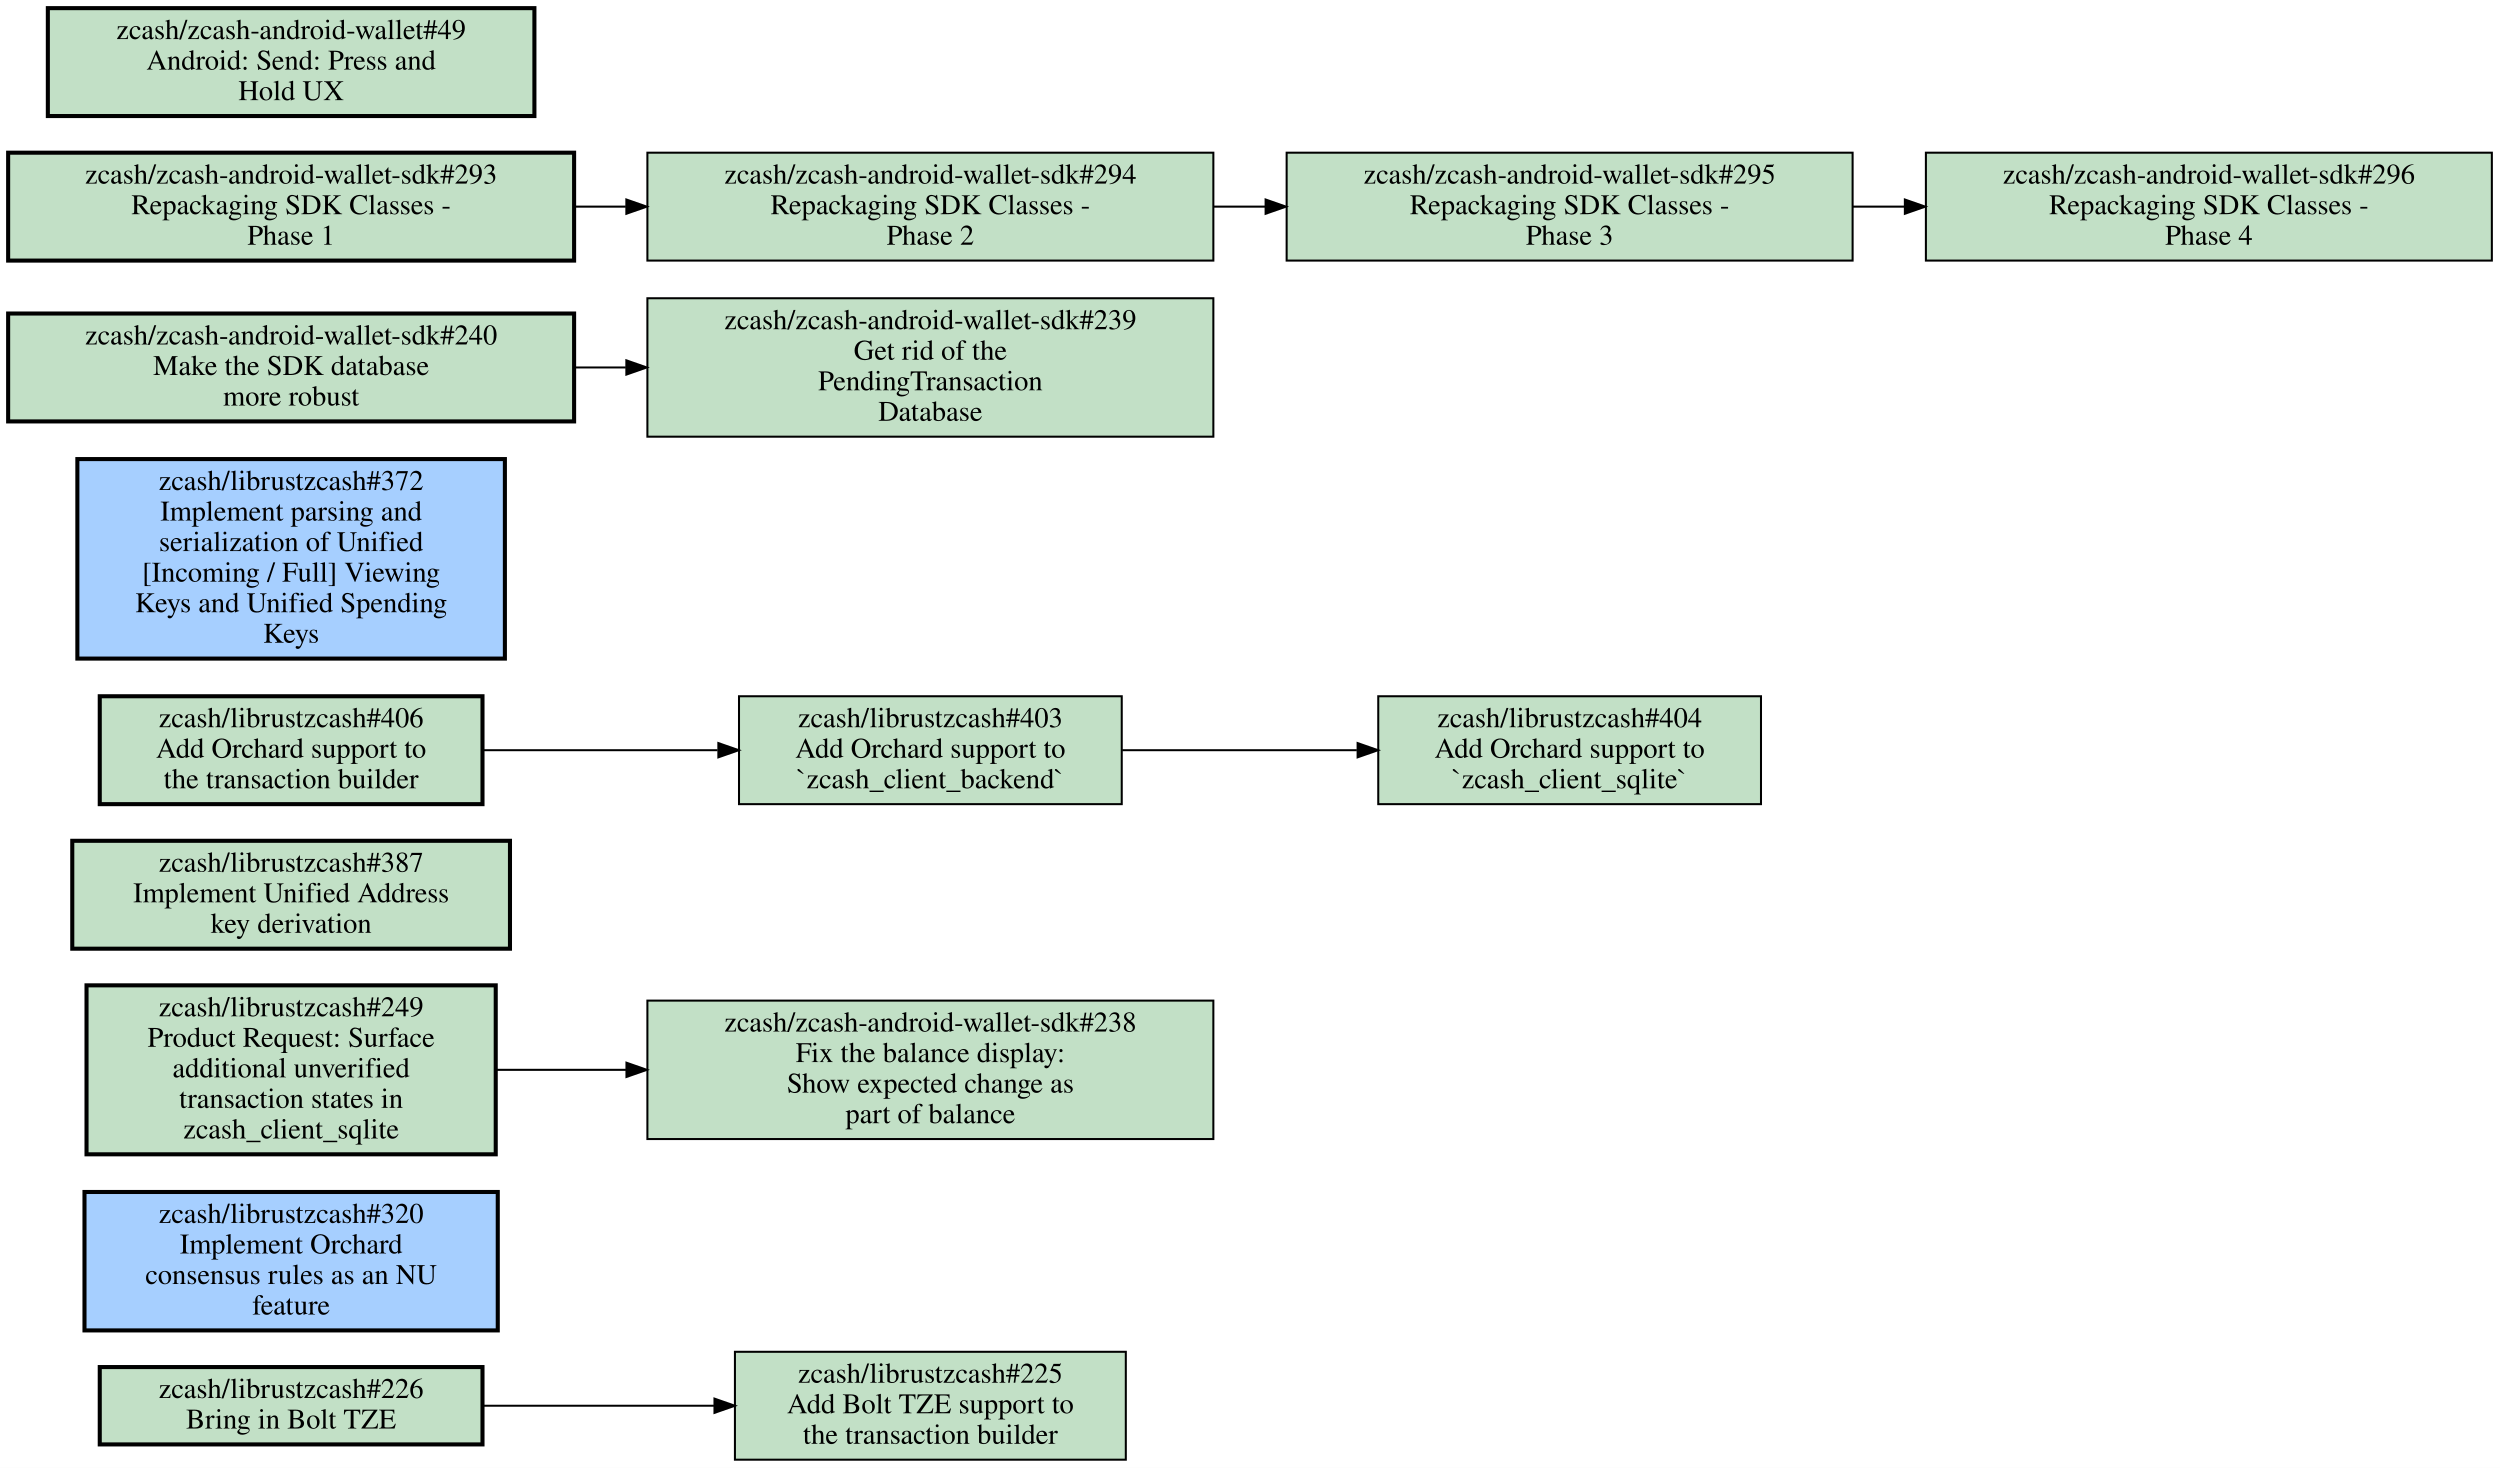
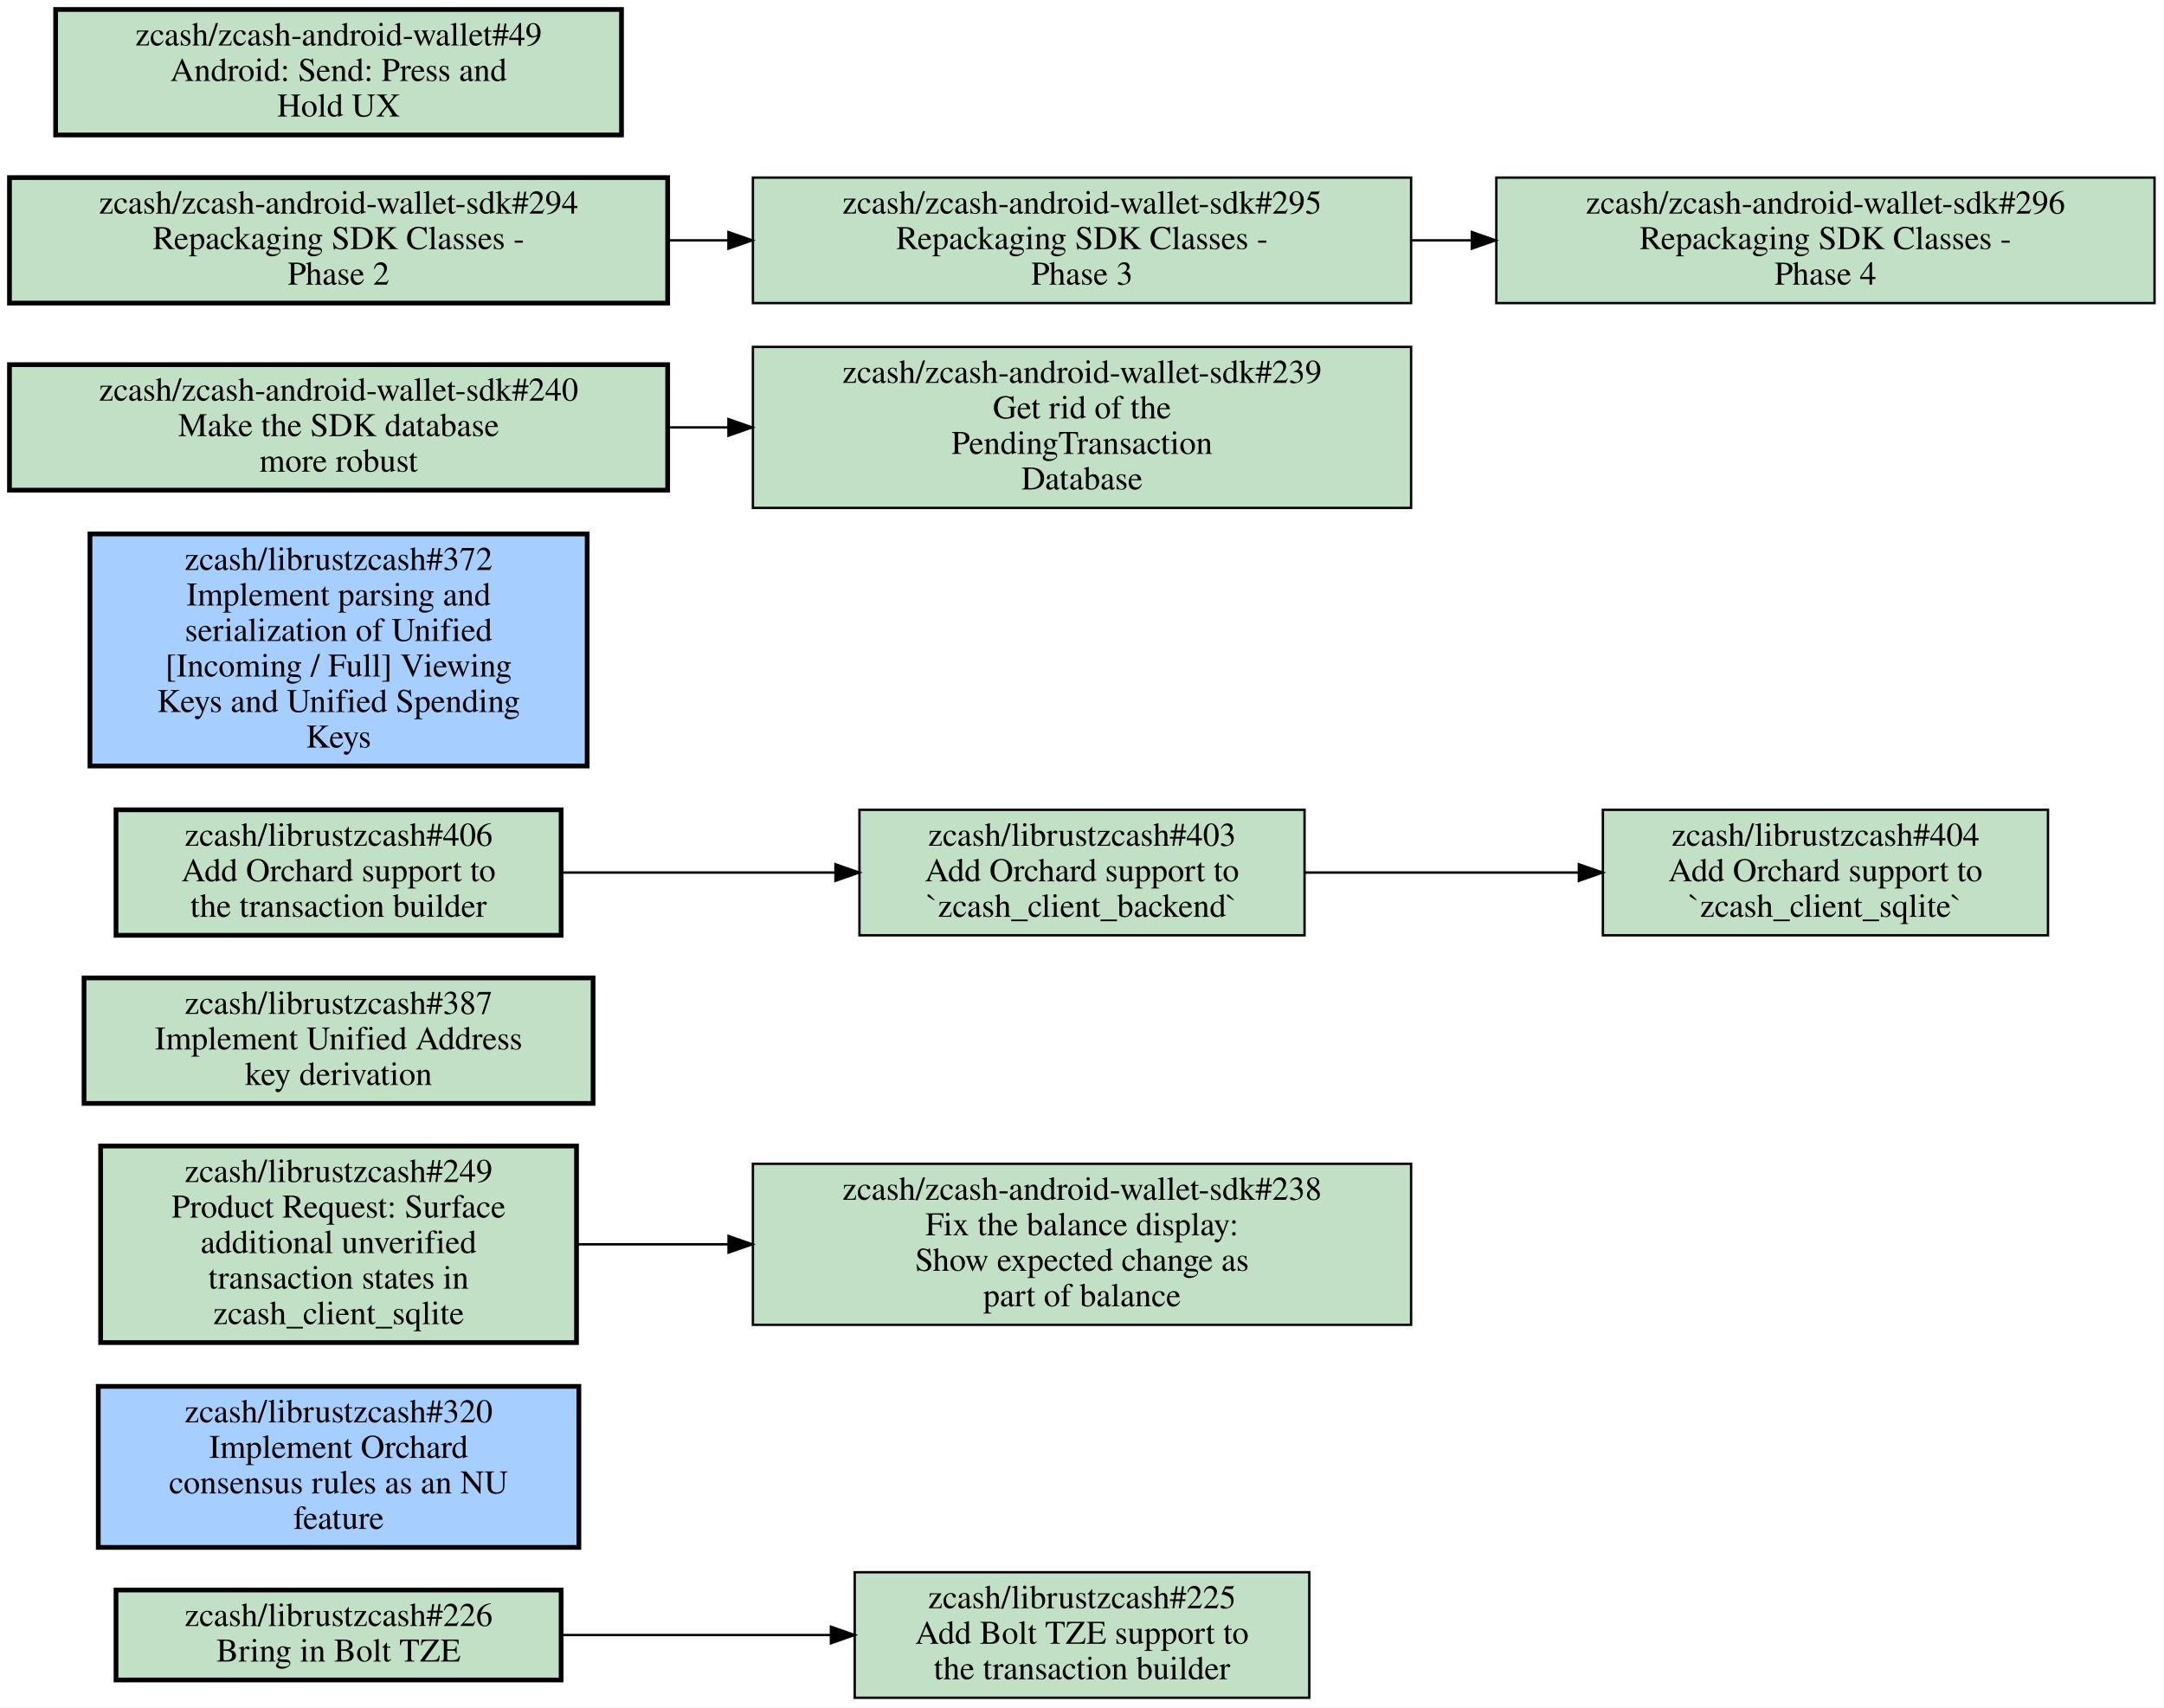
- <svg xmlns="http://www.w3.org/2000/svg" xmlns:xlink="http://www.w3.org/1999/xlink" width="1228pt" height="721pt" viewBox="0.00 0.00 1228.00 721.00">
+ <svg xmlns="http://www.w3.org/2000/svg" xmlns:xlink="http://www.w3.org/1999/xlink" width="914pt" height="721pt" viewBox="0.00 0.00 914.00 721.00">
  <g id="graph0" class="graph" transform="scale(1 1) rotate(0) translate(4 717)">
-     <polygon fill="#ffffff" stroke="transparent" points="-4,4 -4,-717 1224,-717 1224,4 -4,4" />
+     <polygon fill="#ffffff" stroke="transparent" points="-4,4 -4,-717 910,-717 910,4 -4,4" />
    <g id="node1" class="node">
      <g id="a_node1">
        <a xlink:href="https://github.com/zcash/librustzcash/issues/226" xlink:title="zcash/librustzcash#226&#10;Bring in Bolt TZE" target="_blank">
          <polygon fill="#c2e0c6" stroke="#000000" stroke-width="2" points="233,-45.5 45,-45.5 45,-7.5 233,-7.5 233,-45.5" />
          <text text-anchor="middle" x="139" y="-30.3" font-family="Times,serif" font-size="14.00" fill="#000000">zcash/librustzcash#226</text>
          <text text-anchor="middle" x="139" y="-15.3" font-family="Times,serif" font-size="14.00" fill="#000000">Bring in Bolt TZE</text>
        </a>
      </g>
    </g>
    <g id="node2" class="node">
      <g id="a_node2">
        <a xlink:href="https://github.com/zcash/librustzcash/issues/225" xlink:title="zcash/librustzcash#225&#10;Add Bolt TZE support to&#10;the transaction builder" target="_blank">
          <polygon fill="#c2e0c6" stroke="#000000" points="549,-53 357,-53 357,0 549,0 549,-53" />
          <text text-anchor="middle" x="453" y="-37.8" font-family="Times,serif" font-size="14.00" fill="#000000">zcash/librustzcash#225</text>
          <text text-anchor="middle" x="453" y="-22.8" font-family="Times,serif" font-size="14.00" fill="#000000">Add Bolt TZE support to</text>
          <text text-anchor="middle" x="453" y="-7.8" font-family="Times,serif" font-size="14.00" fill="#000000">the transaction builder</text>
        </a>
      </g>
    </g>
    <g id="edge1" class="edge">
      <path fill="none" stroke="#000000" d="M233.21,-26.5C268.96,-26.5 309.91,-26.5 346.7,-26.5" />
      <polygon fill="#000000" stroke="#000000" points="346.95,-30 356.95,-26.5 346.95,-23 346.95,-30" />
    </g>
    <g id="node3" class="node">
      <g id="a_node3">
        <a xlink:href="https://github.com/zcash/librustzcash/issues/320" xlink:title="zcash/librustzcash#320&#10;Implement Orchard&#10;consensus rules as an NU&#10;feature" target="_blank">
          <polygon fill="#a6cfff" stroke="#000000" stroke-width="2" points="240.5,-131.5 37.5,-131.5 37.5,-63.5 240.5,-63.5 240.5,-131.5" />
          <text text-anchor="middle" x="139" y="-116.3" font-family="Times,serif" font-size="14.00" fill="#000000">zcash/librustzcash#320</text>
          <text text-anchor="middle" x="139" y="-101.3" font-family="Times,serif" font-size="14.00" fill="#000000">Implement Orchard</text>
          <text text-anchor="middle" x="139" y="-86.3" font-family="Times,serif" font-size="14.00" fill="#000000">consensus rules as an NU</text>
          <text text-anchor="middle" x="139" y="-71.3" font-family="Times,serif" font-size="14.00" fill="#000000">feature</text>
        </a>
      </g>
    </g>
    <g id="node4" class="node">
      <g id="a_node4">
        <a xlink:href="https://github.com/zcash/librustzcash/issues/249" xlink:title="zcash/librustzcash#249&#10;Product Request: Surface&#10;additional unverified&#10;transaction states in&#10;zcash_client_sqlite" target="_blank">
          <polygon fill="#c2e0c6" stroke="#000000" stroke-width="2" points="239.5,-233 38.5,-233 38.5,-150 239.5,-150 239.5,-233" />
          <text text-anchor="middle" x="139" y="-217.8" font-family="Times,serif" font-size="14.00" fill="#000000">zcash/librustzcash#249</text>
          <text text-anchor="middle" x="139" y="-202.8" font-family="Times,serif" font-size="14.00" fill="#000000">Product Request: Surface</text>
          <text text-anchor="middle" x="139" y="-187.8" font-family="Times,serif" font-size="14.00" fill="#000000">additional unverified</text>
          <text text-anchor="middle" x="139" y="-172.8" font-family="Times,serif" font-size="14.00" fill="#000000">transaction states in</text>
          <text text-anchor="middle" x="139" y="-157.8" font-family="Times,serif" font-size="14.00" fill="#000000">zcash_client_sqlite</text>
        </a>
      </g>
    </g>
    <g id="node5" class="node">
      <g id="a_node5">
        <a xlink:href="https://github.com/zcash/zcash-android-wallet-sdk/issues/238" xlink:title="zcash/zcash-android-wallet-sdk#238&#10;Fix the balance display:&#10;Show expected change as&#10;part of balance" target="_blank">
          <polygon fill="#c2e0c6" stroke="#000000" points="592,-225.5 314,-225.5 314,-157.5 592,-157.5 592,-225.5" />
          <text text-anchor="middle" x="453" y="-210.3" font-family="Times,serif" font-size="14.00" fill="#000000">zcash/zcash-android-wallet-sdk#238</text>
          <text text-anchor="middle" x="453" y="-195.3" font-family="Times,serif" font-size="14.00" fill="#000000">Fix the balance display:</text>
          <text text-anchor="middle" x="453" y="-180.3" font-family="Times,serif" font-size="14.00" fill="#000000">Show expected change as</text>
          <text text-anchor="middle" x="453" y="-165.3" font-family="Times,serif" font-size="14.00" fill="#000000">part of balance</text>
        </a>
      </g>
    </g>
    <g id="edge2" class="edge">
      <path fill="none" stroke="#000000" d="M239.65,-191.5C260.01,-191.5 281.83,-191.5 303.47,-191.5" />
      <polygon fill="#000000" stroke="#000000" points="303.72,-195 313.72,-191.5 303.72,-188 303.72,-195" />
    </g>
    <g id="node6" class="node">
      <g id="a_node6">
        <a xlink:href="https://github.com/zcash/librustzcash/issues/387" xlink:title="zcash/librustzcash#387&#10;Implement Unified Address&#10;key derivation" target="_blank">
          <polygon fill="#c2e0c6" stroke="#000000" stroke-width="2" points="246.5,-304 31.5,-304 31.5,-251 246.5,-251 246.5,-304" />
          <text text-anchor="middle" x="139" y="-288.8" font-family="Times,serif" font-size="14.00" fill="#000000">zcash/librustzcash#387</text>
          <text text-anchor="middle" x="139" y="-273.8" font-family="Times,serif" font-size="14.00" fill="#000000">Implement Unified Address</text>
          <text text-anchor="middle" x="139" y="-258.8" font-family="Times,serif" font-size="14.00" fill="#000000">key derivation</text>
        </a>
      </g>
    </g>
    <g id="node7" class="node">
      <g id="a_node7">
        <a xlink:href="https://github.com/zcash/librustzcash/issues/403" xlink:title="zcash/librustzcash#403&#10;Add Orchard support to&#10;`zcash_client_backend`" target="_blank">
          <polygon fill="#c2e0c6" stroke="#000000" points="547,-375 359,-375 359,-322 547,-322 547,-375" />
          <text text-anchor="middle" x="453" y="-359.8" font-family="Times,serif" font-size="14.00" fill="#000000">zcash/librustzcash#403</text>
          <text text-anchor="middle" x="453" y="-344.8" font-family="Times,serif" font-size="14.00" fill="#000000">Add Orchard support to</text>
          <text text-anchor="middle" x="453" y="-329.8" font-family="Times,serif" font-size="14.00" fill="#000000">`zcash_client_backend`</text>
        </a>
      </g>
    </g>
    <g id="node8" class="node">
      <g id="a_node8">
        <a xlink:href="https://github.com/zcash/librustzcash/issues/404" xlink:title="zcash/librustzcash#404&#10;Add Orchard support to&#10;`zcash_client_sqlite`" target="_blank">
          <polygon fill="#c2e0c6" stroke="#000000" points="861,-375 673,-375 673,-322 861,-322 861,-375" />
          <text text-anchor="middle" x="767" y="-359.8" font-family="Times,serif" font-size="14.00" fill="#000000">zcash/librustzcash#404</text>
          <text text-anchor="middle" x="767" y="-344.8" font-family="Times,serif" font-size="14.00" fill="#000000">Add Orchard support to</text>
          <text text-anchor="middle" x="767" y="-329.8" font-family="Times,serif" font-size="14.00" fill="#000000">`zcash_client_sqlite`</text>
        </a>
      </g>
    </g>
    <g id="edge3" class="edge">
      <path fill="none" stroke="#000000" d="M547.21,-348.5C583.54,-348.5 625.23,-348.5 662.48,-348.5" />
      <polygon fill="#000000" stroke="#000000" points="662.86,-352 672.86,-348.5 662.86,-345 662.86,-352" />
    </g>
    <g id="node9" class="node">
      <g id="a_node9">
        <a xlink:href="https://github.com/zcash/librustzcash/issues/406" xlink:title="zcash/librustzcash#406&#10;Add Orchard support to&#10;the transaction builder" target="_blank">
          <polygon fill="#c2e0c6" stroke="#000000" stroke-width="2" points="233,-375 45,-375 45,-322 233,-322 233,-375" />
          <text text-anchor="middle" x="139" y="-359.8" font-family="Times,serif" font-size="14.00" fill="#000000">zcash/librustzcash#406</text>
          <text text-anchor="middle" x="139" y="-344.8" font-family="Times,serif" font-size="14.00" fill="#000000">Add Orchard support to</text>
          <text text-anchor="middle" x="139" y="-329.8" font-family="Times,serif" font-size="14.00" fill="#000000">the transaction builder</text>
        </a>
      </g>
    </g>
    <g id="edge4" class="edge">
      <path fill="none" stroke="#000000" d="M233.21,-348.5C269.54,-348.5 311.23,-348.5 348.48,-348.5" />
      <polygon fill="#000000" stroke="#000000" points="348.86,-352 358.86,-348.5 348.86,-345 348.86,-352" />
    </g>
    <g id="node10" class="node">
      <g id="a_node10">
        <a xlink:href="https://github.com/zcash/librustzcash/issues/372" xlink:title="zcash/librustzcash#372&#10;Implement parsing and&#10;serialization of Unified&#10;[Incoming / Full] Viewing&#10;Keys and Unified Spending&#10;Keys" target="_blank">
          <polygon fill="#a6cfff" stroke="#000000" stroke-width="2" points="244,-491.5 34,-491.5 34,-393.5 244,-393.5 244,-491.5" />
          <text text-anchor="middle" x="139" y="-476.3" font-family="Times,serif" font-size="14.00" fill="#000000">zcash/librustzcash#372</text>
          <text text-anchor="middle" x="139" y="-461.3" font-family="Times,serif" font-size="14.00" fill="#000000">Implement parsing and</text>
          <text text-anchor="middle" x="139" y="-446.3" font-family="Times,serif" font-size="14.00" fill="#000000">serialization of Unified</text>
          <text text-anchor="middle" x="139" y="-431.3" font-family="Times,serif" font-size="14.00" fill="#000000">[Incoming / Full] Viewing</text>
          <text text-anchor="middle" x="139" y="-416.3" font-family="Times,serif" font-size="14.00" fill="#000000">Keys and Unified Spending</text>
          <text text-anchor="middle" x="139" y="-401.3" font-family="Times,serif" font-size="14.00" fill="#000000">Keys</text>
        </a>
      </g>
    </g>
    <g id="node11" class="node">
      <g id="a_node11">
        <a xlink:href="https://github.com/zcash/zcash-android-wallet-sdk/issues/240" xlink:title="zcash/zcash-android-wallet-sdk#240&#10;Make the SDK database&#10;more robust" target="_blank">
          <polygon fill="#c2e0c6" stroke="#000000" stroke-width="2" points="278,-563 0,-563 0,-510 278,-510 278,-563" />
          <text text-anchor="middle" x="139" y="-547.8" font-family="Times,serif" font-size="14.00" fill="#000000">zcash/zcash-android-wallet-sdk#240</text>
          <text text-anchor="middle" x="139" y="-532.8" font-family="Times,serif" font-size="14.00" fill="#000000">Make the SDK database</text>
          <text text-anchor="middle" x="139" y="-517.8" font-family="Times,serif" font-size="14.00" fill="#000000">more robust</text>
        </a>
      </g>
    </g>
    <g id="node12" class="node">
      <g id="a_node12">
        <a xlink:href="https://github.com/zcash/zcash-android-wallet-sdk/issues/239" xlink:title="zcash/zcash-android-wallet-sdk#239&#10;Get rid of the&#10;PendingTransaction&#10;Database" target="_blank">
          <polygon fill="#c2e0c6" stroke="#000000" points="592,-570.5 314,-570.5 314,-502.5 592,-502.5 592,-570.5" />
          <text text-anchor="middle" x="453" y="-555.3" font-family="Times,serif" font-size="14.00" fill="#000000">zcash/zcash-android-wallet-sdk#239</text>
          <text text-anchor="middle" x="453" y="-540.3" font-family="Times,serif" font-size="14.00" fill="#000000">Get rid of the</text>
          <text text-anchor="middle" x="453" y="-525.3" font-family="Times,serif" font-size="14.00" fill="#000000">PendingTransaction</text>
          <text text-anchor="middle" x="453" y="-510.3" font-family="Times,serif" font-size="14.00" fill="#000000">Database</text>
        </a>
      </g>
    </g>
    <g id="edge5" class="edge">
      <path fill="none" stroke="#000000" d="M278.1,-536.5C286.49,-536.5 294.96,-536.5 303.4,-536.5" />
      <polygon fill="#000000" stroke="#000000" points="303.67,-540 313.67,-536.5 303.67,-533 303.67,-540" />
    </g>
    <g id="node13" class="node">
      <g id="a_node13">
-         <a xlink:href="https://github.com/zcash/zcash-android-wallet-sdk/issues/293" xlink:title="zcash/zcash-android-wallet-sdk#293&#10;Repackaging SDK Classes -&#10;Phase 1" target="_blank">
+         <a xlink:href="https://github.com/zcash/zcash-android-wallet-sdk/issues/294" xlink:title="zcash/zcash-android-wallet-sdk#294&#10;Repackaging SDK Classes -&#10;Phase 2" target="_blank">
          <polygon fill="#c2e0c6" stroke="#000000" stroke-width="2" points="278,-642 0,-642 0,-589 278,-589 278,-642" />
-           <text text-anchor="middle" x="139" y="-626.8" font-family="Times,serif" font-size="14.00" fill="#000000">zcash/zcash-android-wallet-sdk#293</text>
+           <text text-anchor="middle" x="139" y="-626.8" font-family="Times,serif" font-size="14.00" fill="#000000">zcash/zcash-android-wallet-sdk#294</text>
          <text text-anchor="middle" x="139" y="-611.8" font-family="Times,serif" font-size="14.00" fill="#000000">Repackaging SDK Classes -</text>
-           <text text-anchor="middle" x="139" y="-596.8" font-family="Times,serif" font-size="14.00" fill="#000000">Phase 1</text>
+           <text text-anchor="middle" x="139" y="-596.8" font-family="Times,serif" font-size="14.00" fill="#000000">Phase 2</text>
        </a>
      </g>
    </g>
    <g id="node14" class="node">
      <g id="a_node14">
-         <a xlink:href="https://github.com/zcash/zcash-android-wallet-sdk/issues/294" xlink:title="zcash/zcash-android-wallet-sdk#294&#10;Repackaging SDK Classes -&#10;Phase 2" target="_blank">
+         <a xlink:href="https://github.com/zcash/zcash-android-wallet-sdk/issues/295" xlink:title="zcash/zcash-android-wallet-sdk#295&#10;Repackaging SDK Classes -&#10;Phase 3" target="_blank">
          <polygon fill="#c2e0c6" stroke="#000000" points="592,-642 314,-642 314,-589 592,-589 592,-642" />
-           <text text-anchor="middle" x="453" y="-626.8" font-family="Times,serif" font-size="14.00" fill="#000000">zcash/zcash-android-wallet-sdk#294</text>
+           <text text-anchor="middle" x="453" y="-626.8" font-family="Times,serif" font-size="14.00" fill="#000000">zcash/zcash-android-wallet-sdk#295</text>
          <text text-anchor="middle" x="453" y="-611.8" font-family="Times,serif" font-size="14.00" fill="#000000">Repackaging SDK Classes -</text>
-           <text text-anchor="middle" x="453" y="-596.8" font-family="Times,serif" font-size="14.00" fill="#000000">Phase 2</text>
+           <text text-anchor="middle" x="453" y="-596.8" font-family="Times,serif" font-size="14.00" fill="#000000">Phase 3</text>
        </a>
      </g>
    </g>
    <g id="edge6" class="edge">
      <path fill="none" stroke="#000000" d="M278.1,-615.5C286.49,-615.5 294.96,-615.5 303.4,-615.5" />
      <polygon fill="#000000" stroke="#000000" points="303.67,-619 313.67,-615.5 303.67,-612 303.67,-619" />
    </g>
    <g id="node15" class="node">
      <g id="a_node15">
-         <a xlink:href="https://github.com/zcash/zcash-android-wallet-sdk/issues/295" xlink:title="zcash/zcash-android-wallet-sdk#295&#10;Repackaging SDK Classes -&#10;Phase 3" target="_blank">
+         <a xlink:href="https://github.com/zcash/zcash-android-wallet-sdk/issues/296" xlink:title="zcash/zcash-android-wallet-sdk#296&#10;Repackaging SDK Classes -&#10;Phase 4" target="_blank">
          <polygon fill="#c2e0c6" stroke="#000000" points="906,-642 628,-642 628,-589 906,-589 906,-642" />
-           <text text-anchor="middle" x="767" y="-626.8" font-family="Times,serif" font-size="14.00" fill="#000000">zcash/zcash-android-wallet-sdk#295</text>
+           <text text-anchor="middle" x="767" y="-626.8" font-family="Times,serif" font-size="14.00" fill="#000000">zcash/zcash-android-wallet-sdk#296</text>
          <text text-anchor="middle" x="767" y="-611.8" font-family="Times,serif" font-size="14.00" fill="#000000">Repackaging SDK Classes -</text>
-           <text text-anchor="middle" x="767" y="-596.8" font-family="Times,serif" font-size="14.00" fill="#000000">Phase 3</text>
+           <text text-anchor="middle" x="767" y="-596.8" font-family="Times,serif" font-size="14.00" fill="#000000">Phase 4</text>
        </a>
      </g>
    </g>
    <g id="edge7" class="edge">
      <path fill="none" stroke="#000000" d="M592.1,-615.5C600.49,-615.5 608.96,-615.5 617.4,-615.5" />
      <polygon fill="#000000" stroke="#000000" points="617.67,-619 627.67,-615.5 617.67,-612 617.67,-619" />
    </g>
    <g id="node16" class="node">
      <g id="a_node16">
-         <a xlink:href="https://github.com/zcash/zcash-android-wallet-sdk/issues/296" xlink:title="zcash/zcash-android-wallet-sdk#296&#10;Repackaging SDK Classes -&#10;Phase 4" target="_blank">
-           <polygon fill="#c2e0c6" stroke="#000000" points="1220,-642 942,-642 942,-589 1220,-589 1220,-642" />
-           <text text-anchor="middle" x="1081" y="-626.8" font-family="Times,serif" font-size="14.00" fill="#000000">zcash/zcash-android-wallet-sdk#296</text>
-           <text text-anchor="middle" x="1081" y="-611.8" font-family="Times,serif" font-size="14.00" fill="#000000">Repackaging SDK Classes -</text>
-           <text text-anchor="middle" x="1081" y="-596.8" font-family="Times,serif" font-size="14.00" fill="#000000">Phase 4</text>
-         </a>
-       </g>
-     </g>
-     <g id="edge8" class="edge">
-       <path fill="none" stroke="#000000" d="M906.1,-615.5C914.49,-615.5 922.96,-615.5 931.4,-615.5" />
-       <polygon fill="#000000" stroke="#000000" points="931.67,-619 941.67,-615.5 931.67,-612 931.67,-619" />
-     </g>
-     <g id="node17" class="node">
-       <g id="a_node17">
        <a xlink:href="https://github.com/zcash/zcash-android-wallet/issues/49" xlink:title="zcash/zcash-android-wallet#49&#10;Android: Send: Press and&#10;Hold UX" target="_blank">
          <polygon fill="#c2e0c6" stroke="#000000" stroke-width="2" points="258.5,-713 19.5,-713 19.5,-660 258.5,-660 258.5,-713" />
          <text text-anchor="middle" x="139" y="-697.8" font-family="Times,serif" font-size="14.00" fill="#000000">zcash/zcash-android-wallet#49</text>
          <text text-anchor="middle" x="139" y="-682.8" font-family="Times,serif" font-size="14.00" fill="#000000">Android: Send: Press and</text>
          <text text-anchor="middle" x="139" y="-667.8" font-family="Times,serif" font-size="14.00" fill="#000000">Hold UX</text>
        </a>
      </g>
    </g>
  </g>
</svg>
